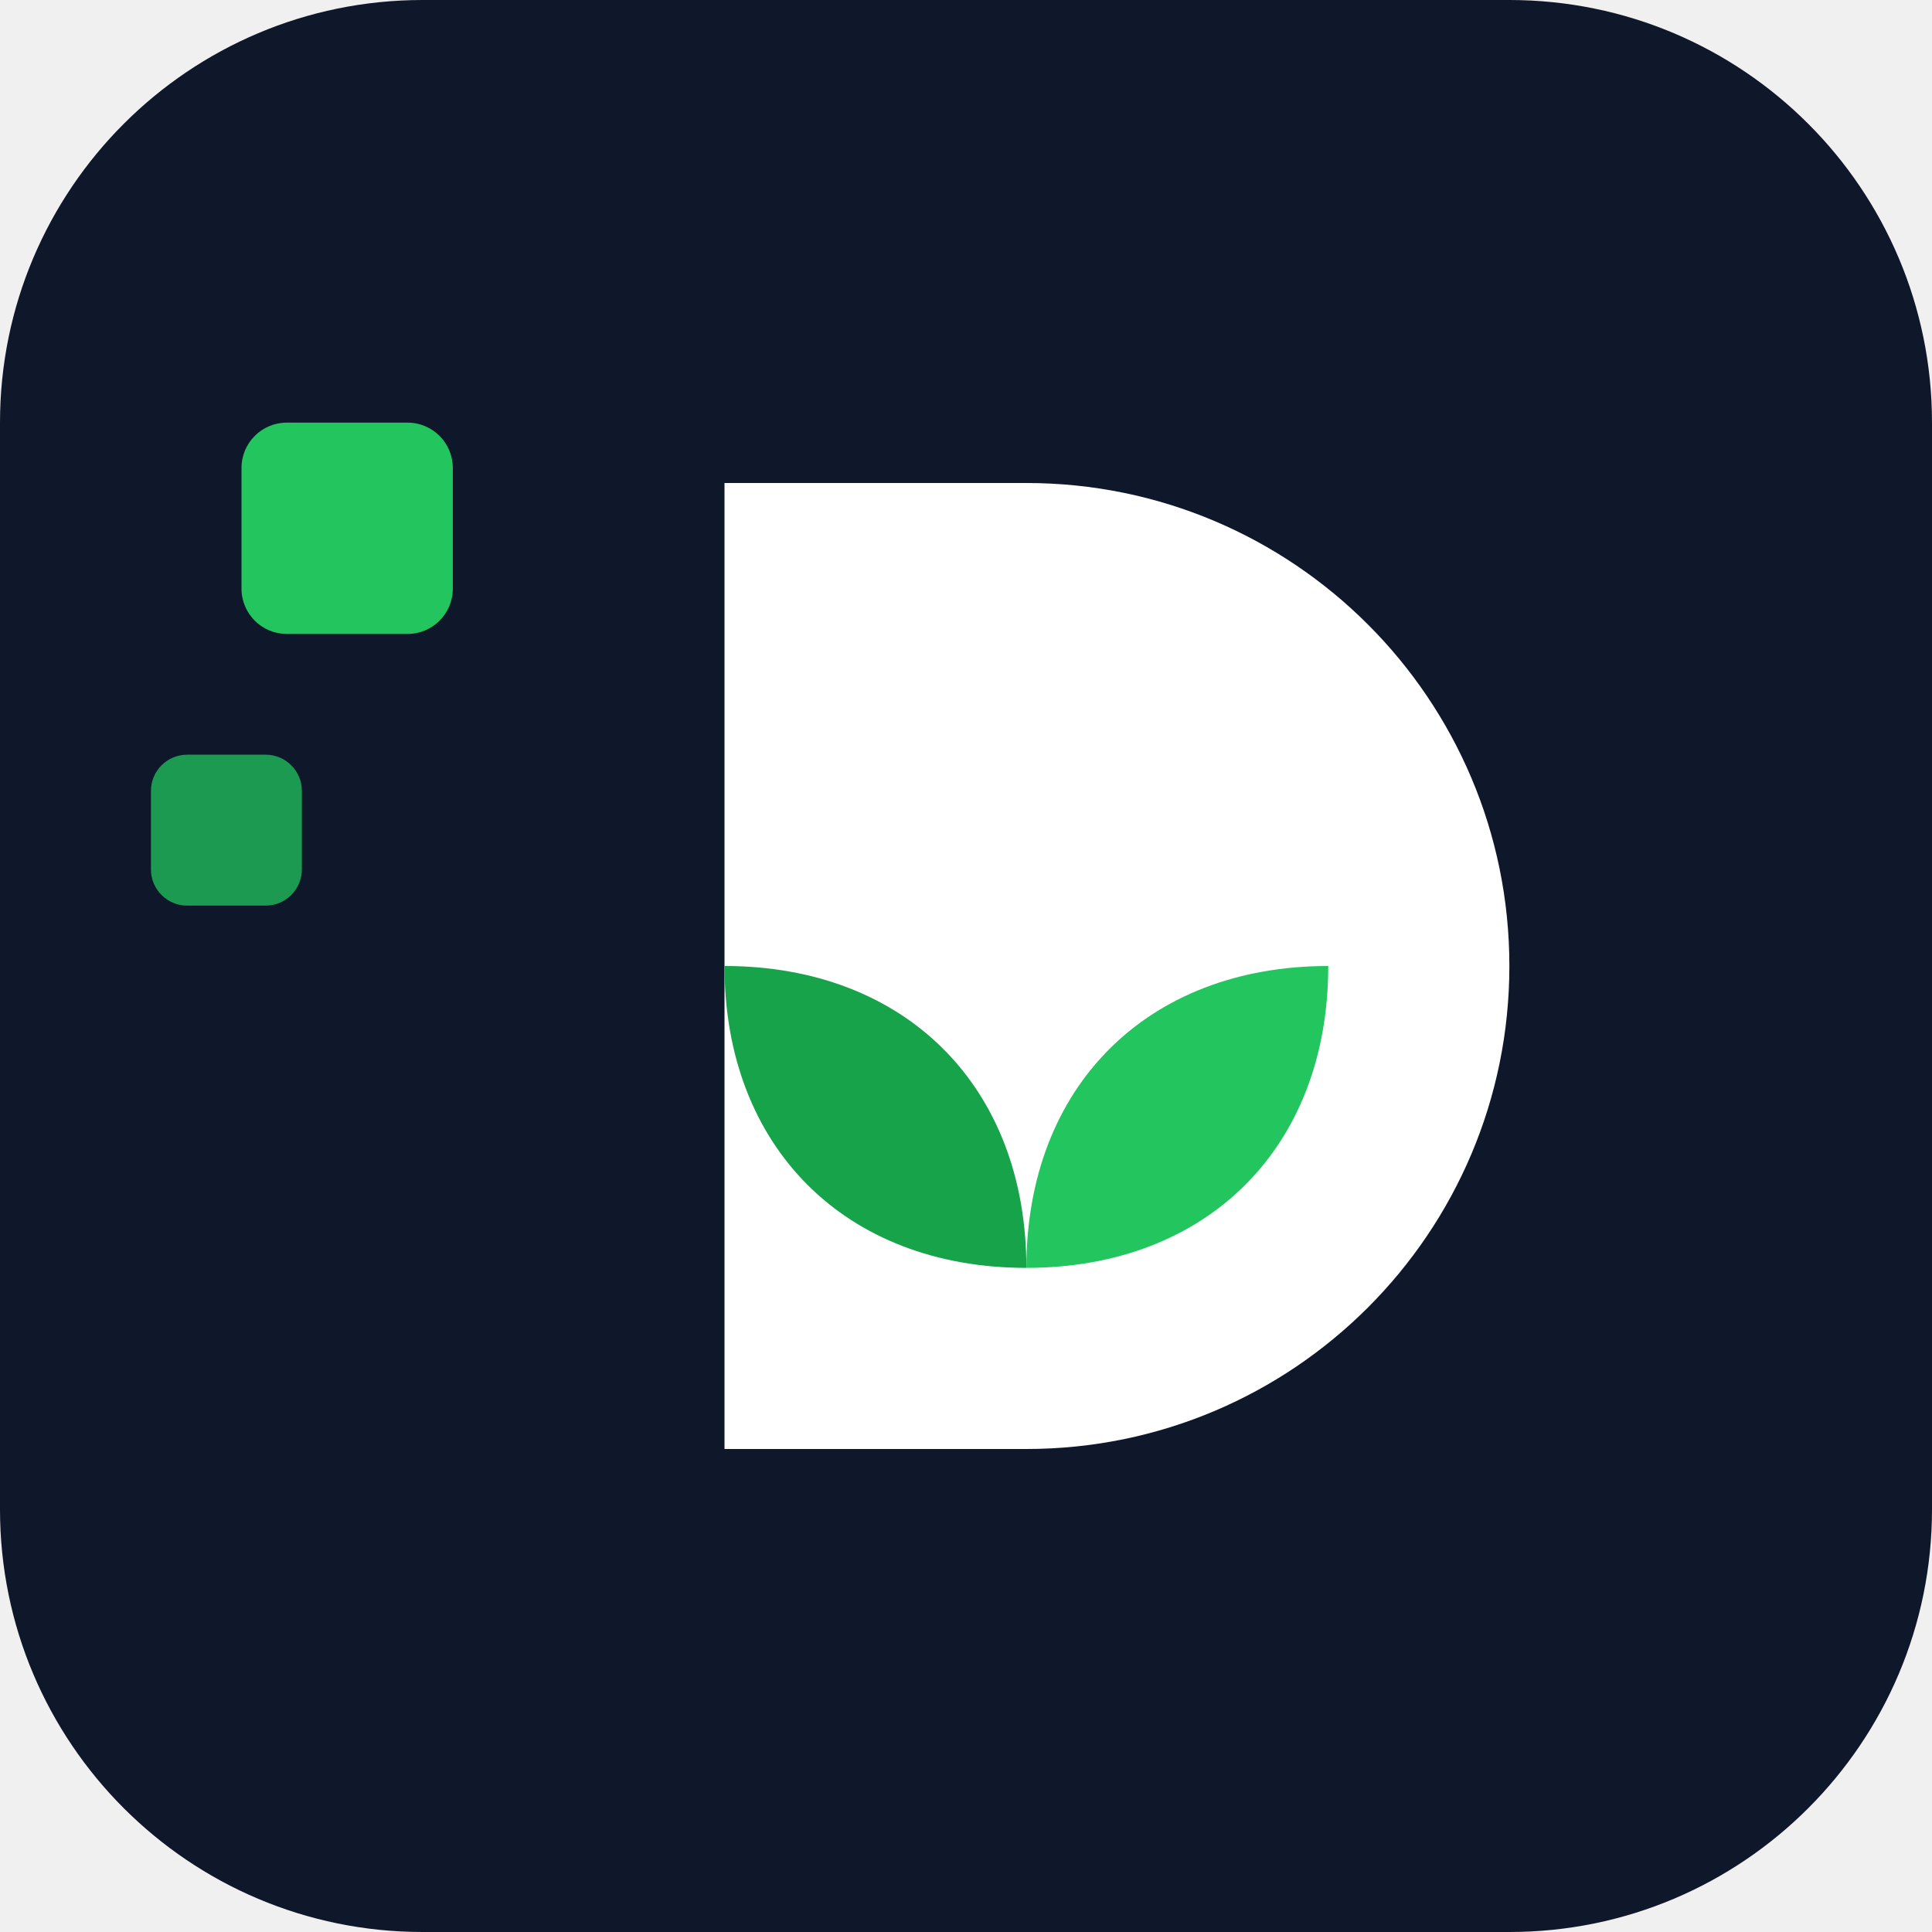
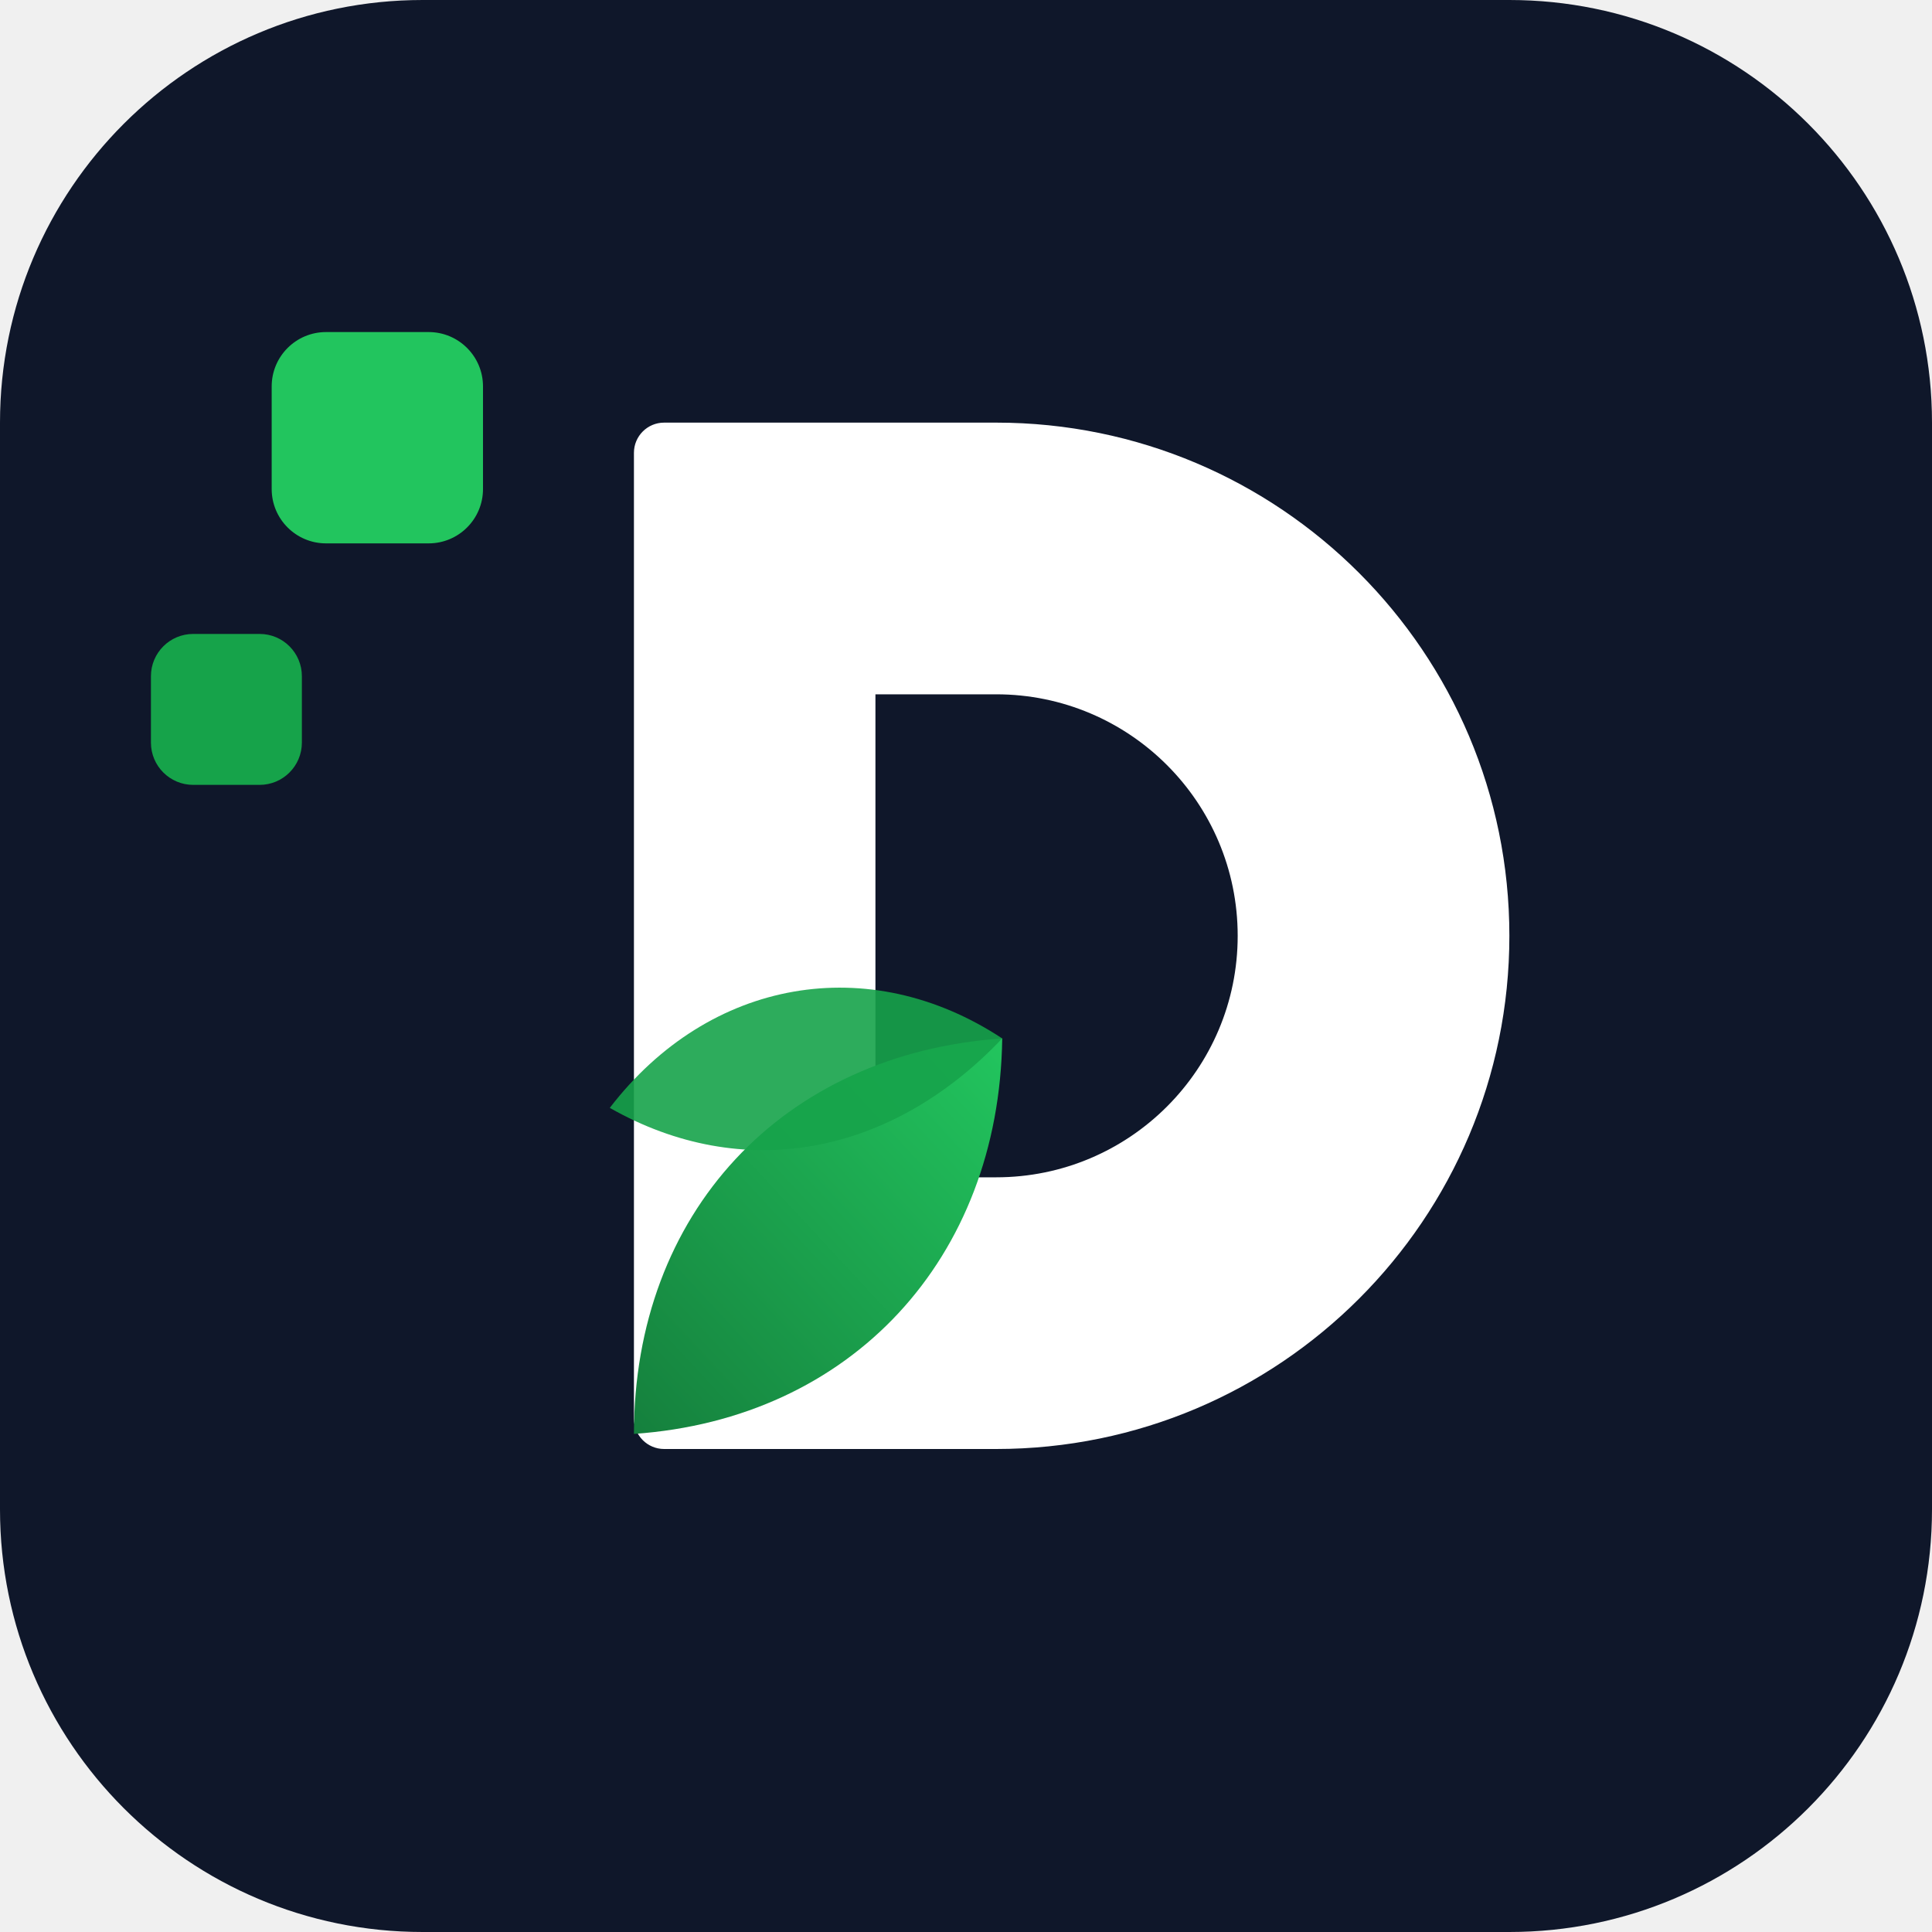
<svg xmlns="http://www.w3.org/2000/svg" viewBox="0 0 64 64" role="img" aria-label="Decko">
+   <defs>
+     <linearGradient id="folha" x1="0" y1="1" x2="1" y2="0">
+       <stop offset="0" stop-color="#15803D" />
+       <stop offset="1" stop-color="#22C55E" />
+     </linearGradient>
+   </defs>
  <rect width="64" height="64" rx="14" fill="#0F172A" />
-   <rect x="8" y="14" width="7" height="7" rx="1.5" fill="#22C55E" />
-   <rect x="5" y="25" width="5" height="5" rx="1.2" fill="#22C55E" opacity=".75" />
-   <path d="M24 16h10a16 16 0 0 1 0 32H24z" fill="#fff" />
-   <path d="M24 32c6 0 10 4 10 10-6 0-10-4-10-10z" fill="#16A34A" />
-   <path d="M34 42c0-6 4-10 10-10 0 6-4 10-10 10z" fill="#22C55E" />
+   <path fill="#fff" fill-rule="evenodd" d="M22 14h11a17 17 0 0 1 0 34H22a1 1 0 0 1-1-1V15a1 1 0 0 1 1-1Zm7 9v16h4a8 8 0 0 0 0-16h-4Z" />
+   <rect x="9" y="11" width="7" height="7" rx="1.8" fill="#22C55E" />
+   <rect x="5" y="21" width="5" height="5" rx="1.4" fill="#16A34A" />
+   <path fill="url(#folha)" d="M21 47.5c0-7.3 4.9-12.6 12.2-13.1-.1 7.3-5 12.6-12.2 13.1Z" />
+   <path fill="#16A34A" opacity=".9" d="M33.2 34.4c-4.4-2.9-9.7-2-13 2.3 4.4 2.5 9.3 1.6 13-2.3Z" />
</svg>
